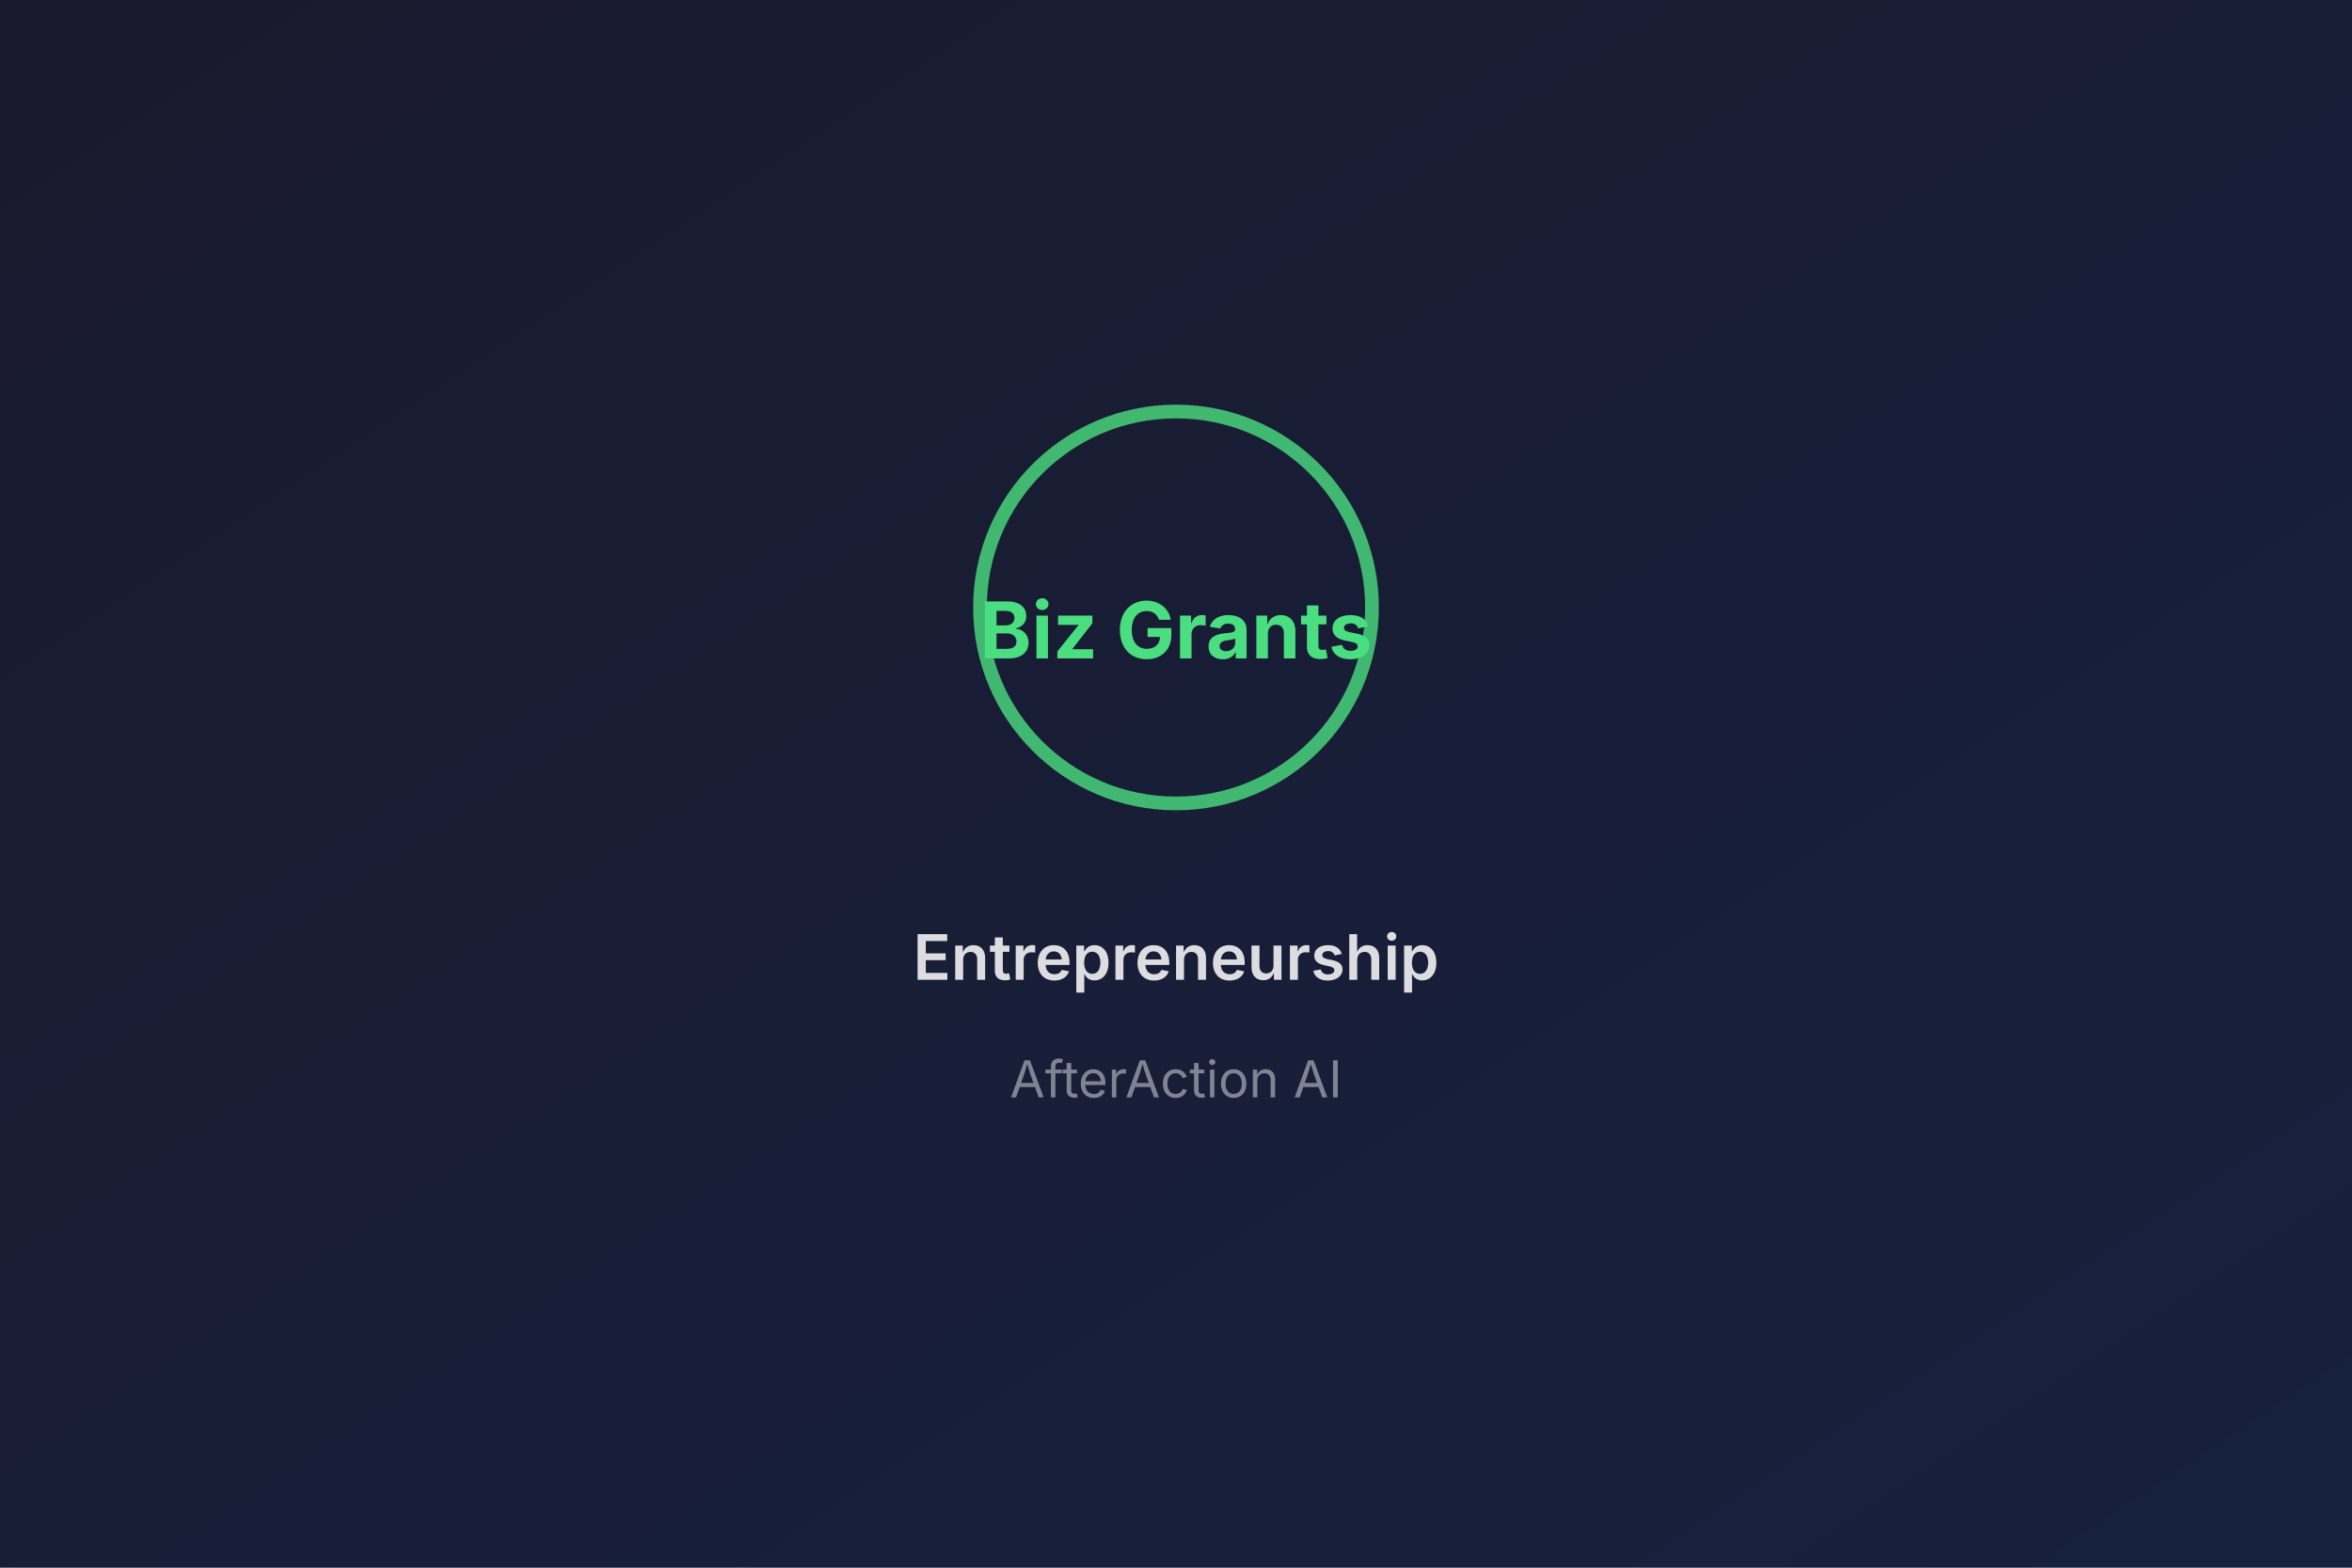
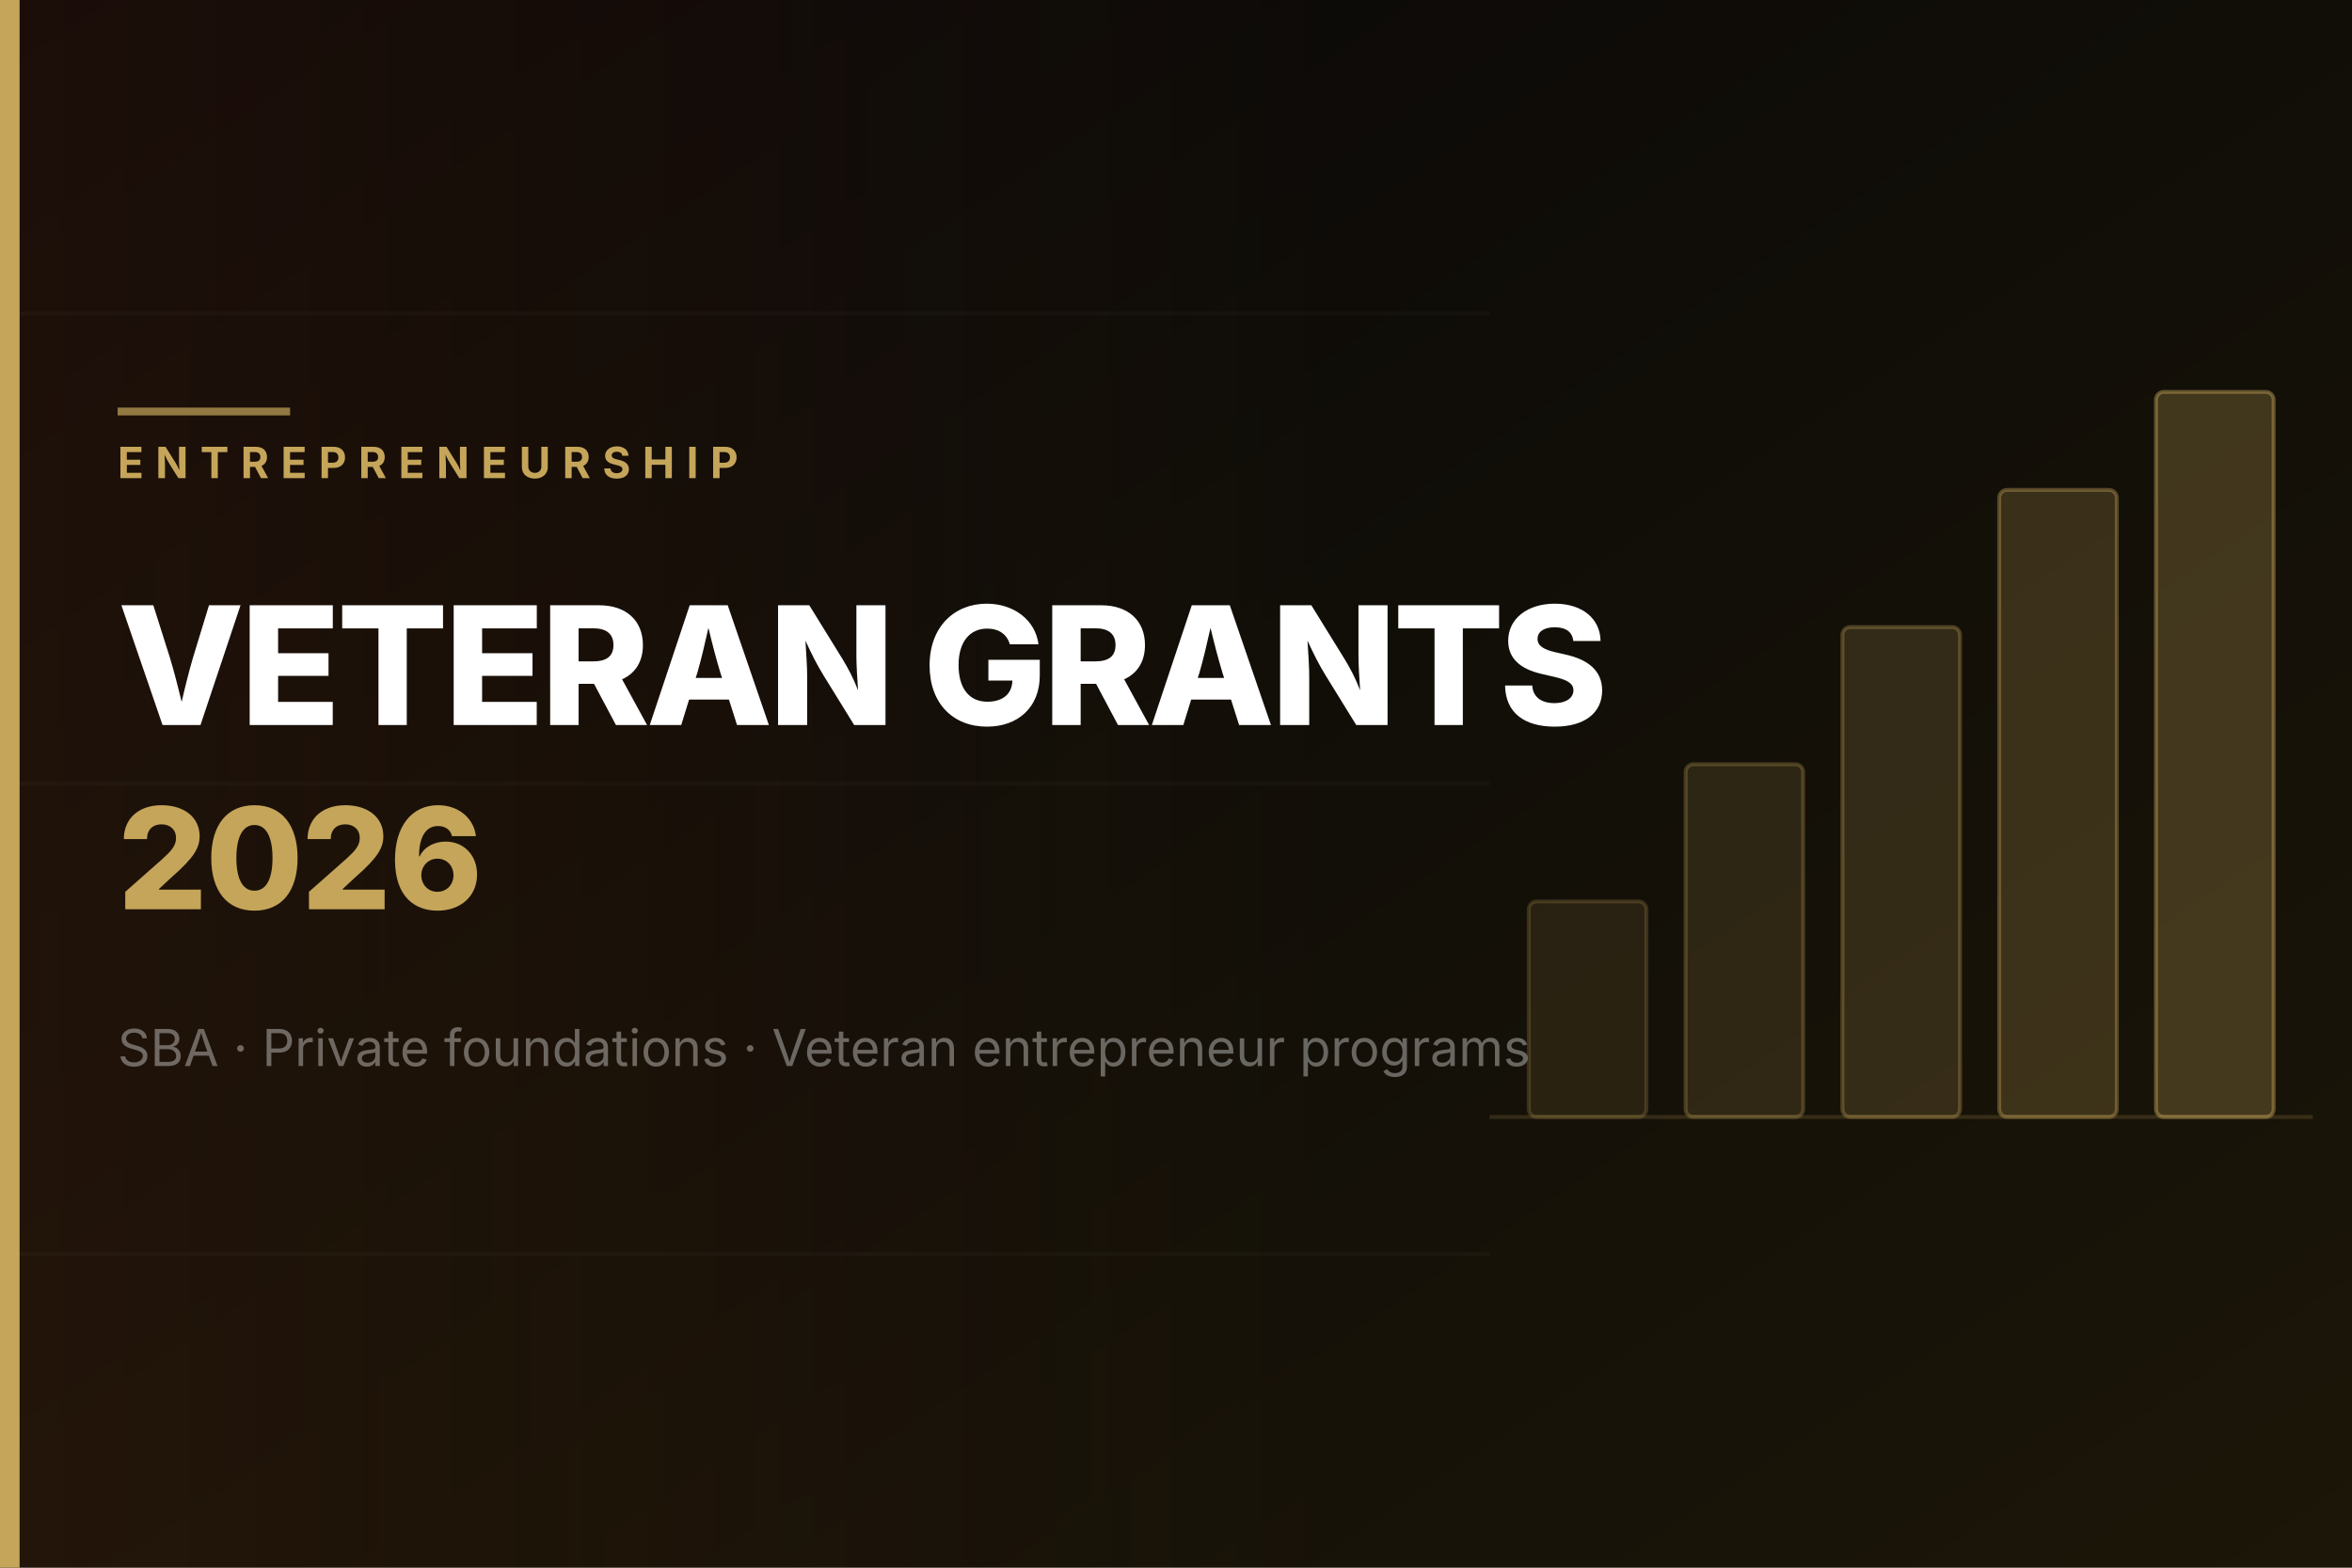
<svg xmlns="http://www.w3.org/2000/svg" viewBox="0 0 600 400">
  <defs>
-     <linearGradient id="bg" x1="0%" y1="0%" x2="100%" y2="100%">
-       <stop offset="0%" style="stop-color:#1a1a2e" />
-       <stop offset="100%" style="stop-color:#16213e" />
+     <linearGradient id="vb-bg" x1="0%" y1="0%" x2="100%" y2="100%">
+       <stop offset="0%" stop-color="#080608" />
+       <stop offset="55%" stop-color="#120f08" />
+       <stop offset="100%" stop-color="#1c1608" />
+     </linearGradient>
+     <linearGradient id="vb-amber" x1="0%" y1="0%" x2="100%" y2="0%">
+       <stop offset="0%" stop-color="#92400e" stop-opacity="0.14" />
+       <stop offset="100%" stop-color="#92400e" stop-opacity="0" />
    </linearGradient>
  </defs>
-   <rect width="600" height="400" fill="url(#bg)" />
-   <circle cx="300" cy="155" r="50" fill="none" stroke="#4ade80" stroke-width="3.5" opacity="0.8" />
-   <text x="300" y="168" text-anchor="middle" fill="#4ade80" font-family="Inter,sans-serif" font-size="20" font-weight="700">Biz Grants</text>
-   <text x="300" y="250" text-anchor="middle" fill="rgba(255,255,255,0.85)" font-family="Inter,sans-serif" font-size="16" font-weight="600">Entrepreneurship</text>
-   <text x="300" y="280" text-anchor="middle" fill="rgba(255,255,255,0.45)" font-family="Inter,sans-serif" font-size="13">AfterAction AI</text>
+   <rect width="600" height="400" fill="url(#vb-bg)" />
+   <rect x="0" y="0" width="340" height="400" fill="url(#vb-amber)" />
+   <rect x="390" y="230" width="30" height="55" rx="2" fill="rgba(197,165,90,0.12)" stroke="rgba(197,165,90,0.22)" stroke-width="1" />
+   <rect x="430" y="195" width="30" height="90" rx="2" fill="rgba(197,165,90,0.15)" stroke="rgba(197,165,90,0.28)" stroke-width="1" />
+   <rect x="470" y="160" width="30" height="125" rx="2" fill="rgba(197,165,90,0.18)" stroke="rgba(197,165,90,0.32)" stroke-width="1" />
+   <rect x="510" y="125" width="30" height="160" rx="2" fill="rgba(197,165,90,0.22)" stroke="rgba(197,165,90,0.38)" stroke-width="1" />
+   <rect x="550" y="100" width="30" height="185" rx="2" fill="rgba(197,165,90,0.26)" stroke="rgba(197,165,90,0.45)" stroke-width="1" />
+   <line x1="380" y1="285" x2="590" y2="285" stroke="rgba(197,165,90,0.18)" stroke-width="1" />
+   <line x1="0" y1="80" x2="380" y2="80" stroke="rgba(255,255,255,0.025)" stroke-width="1" />
+   <line x1="0" y1="200" x2="380" y2="200" stroke="rgba(255,255,255,0.025)" stroke-width="1" />
+   <line x1="0" y1="320" x2="380" y2="320" stroke="rgba(255,255,255,0.025)" stroke-width="1" />
+   <rect x="0" y="0" width="5" height="400" fill="#C5A55A" />
+   <rect x="30" y="104" width="44" height="2" fill="#C5A55A" opacity="0.7" />
+   <text x="30" y="122" font-family="'Inter','Helvetica Neue',Arial,sans-serif" font-size="11" font-weight="700" fill="#C5A55A" letter-spacing="3">ENTREPRENEURSHIP</text>
+   <text x="30" y="185" font-family="'Inter','Helvetica Neue',Arial,sans-serif" font-size="42" font-weight="800" fill="#ffffff" letter-spacing="-1">VETERAN GRANTS</text>
+   <text x="30" y="232" font-family="'Inter','Helvetica Neue',Arial,sans-serif" font-size="36" font-weight="800" fill="#C5A55A" letter-spacing="-0.5">2026</text>
+   <text x="30" y="272" font-family="'Inter','Helvetica Neue',Arial,sans-serif" font-size="13" font-weight="400" fill="rgba(255,255,255,0.36)">SBA · Private foundations · Veteran entrepreneur programs</text>
</svg>
